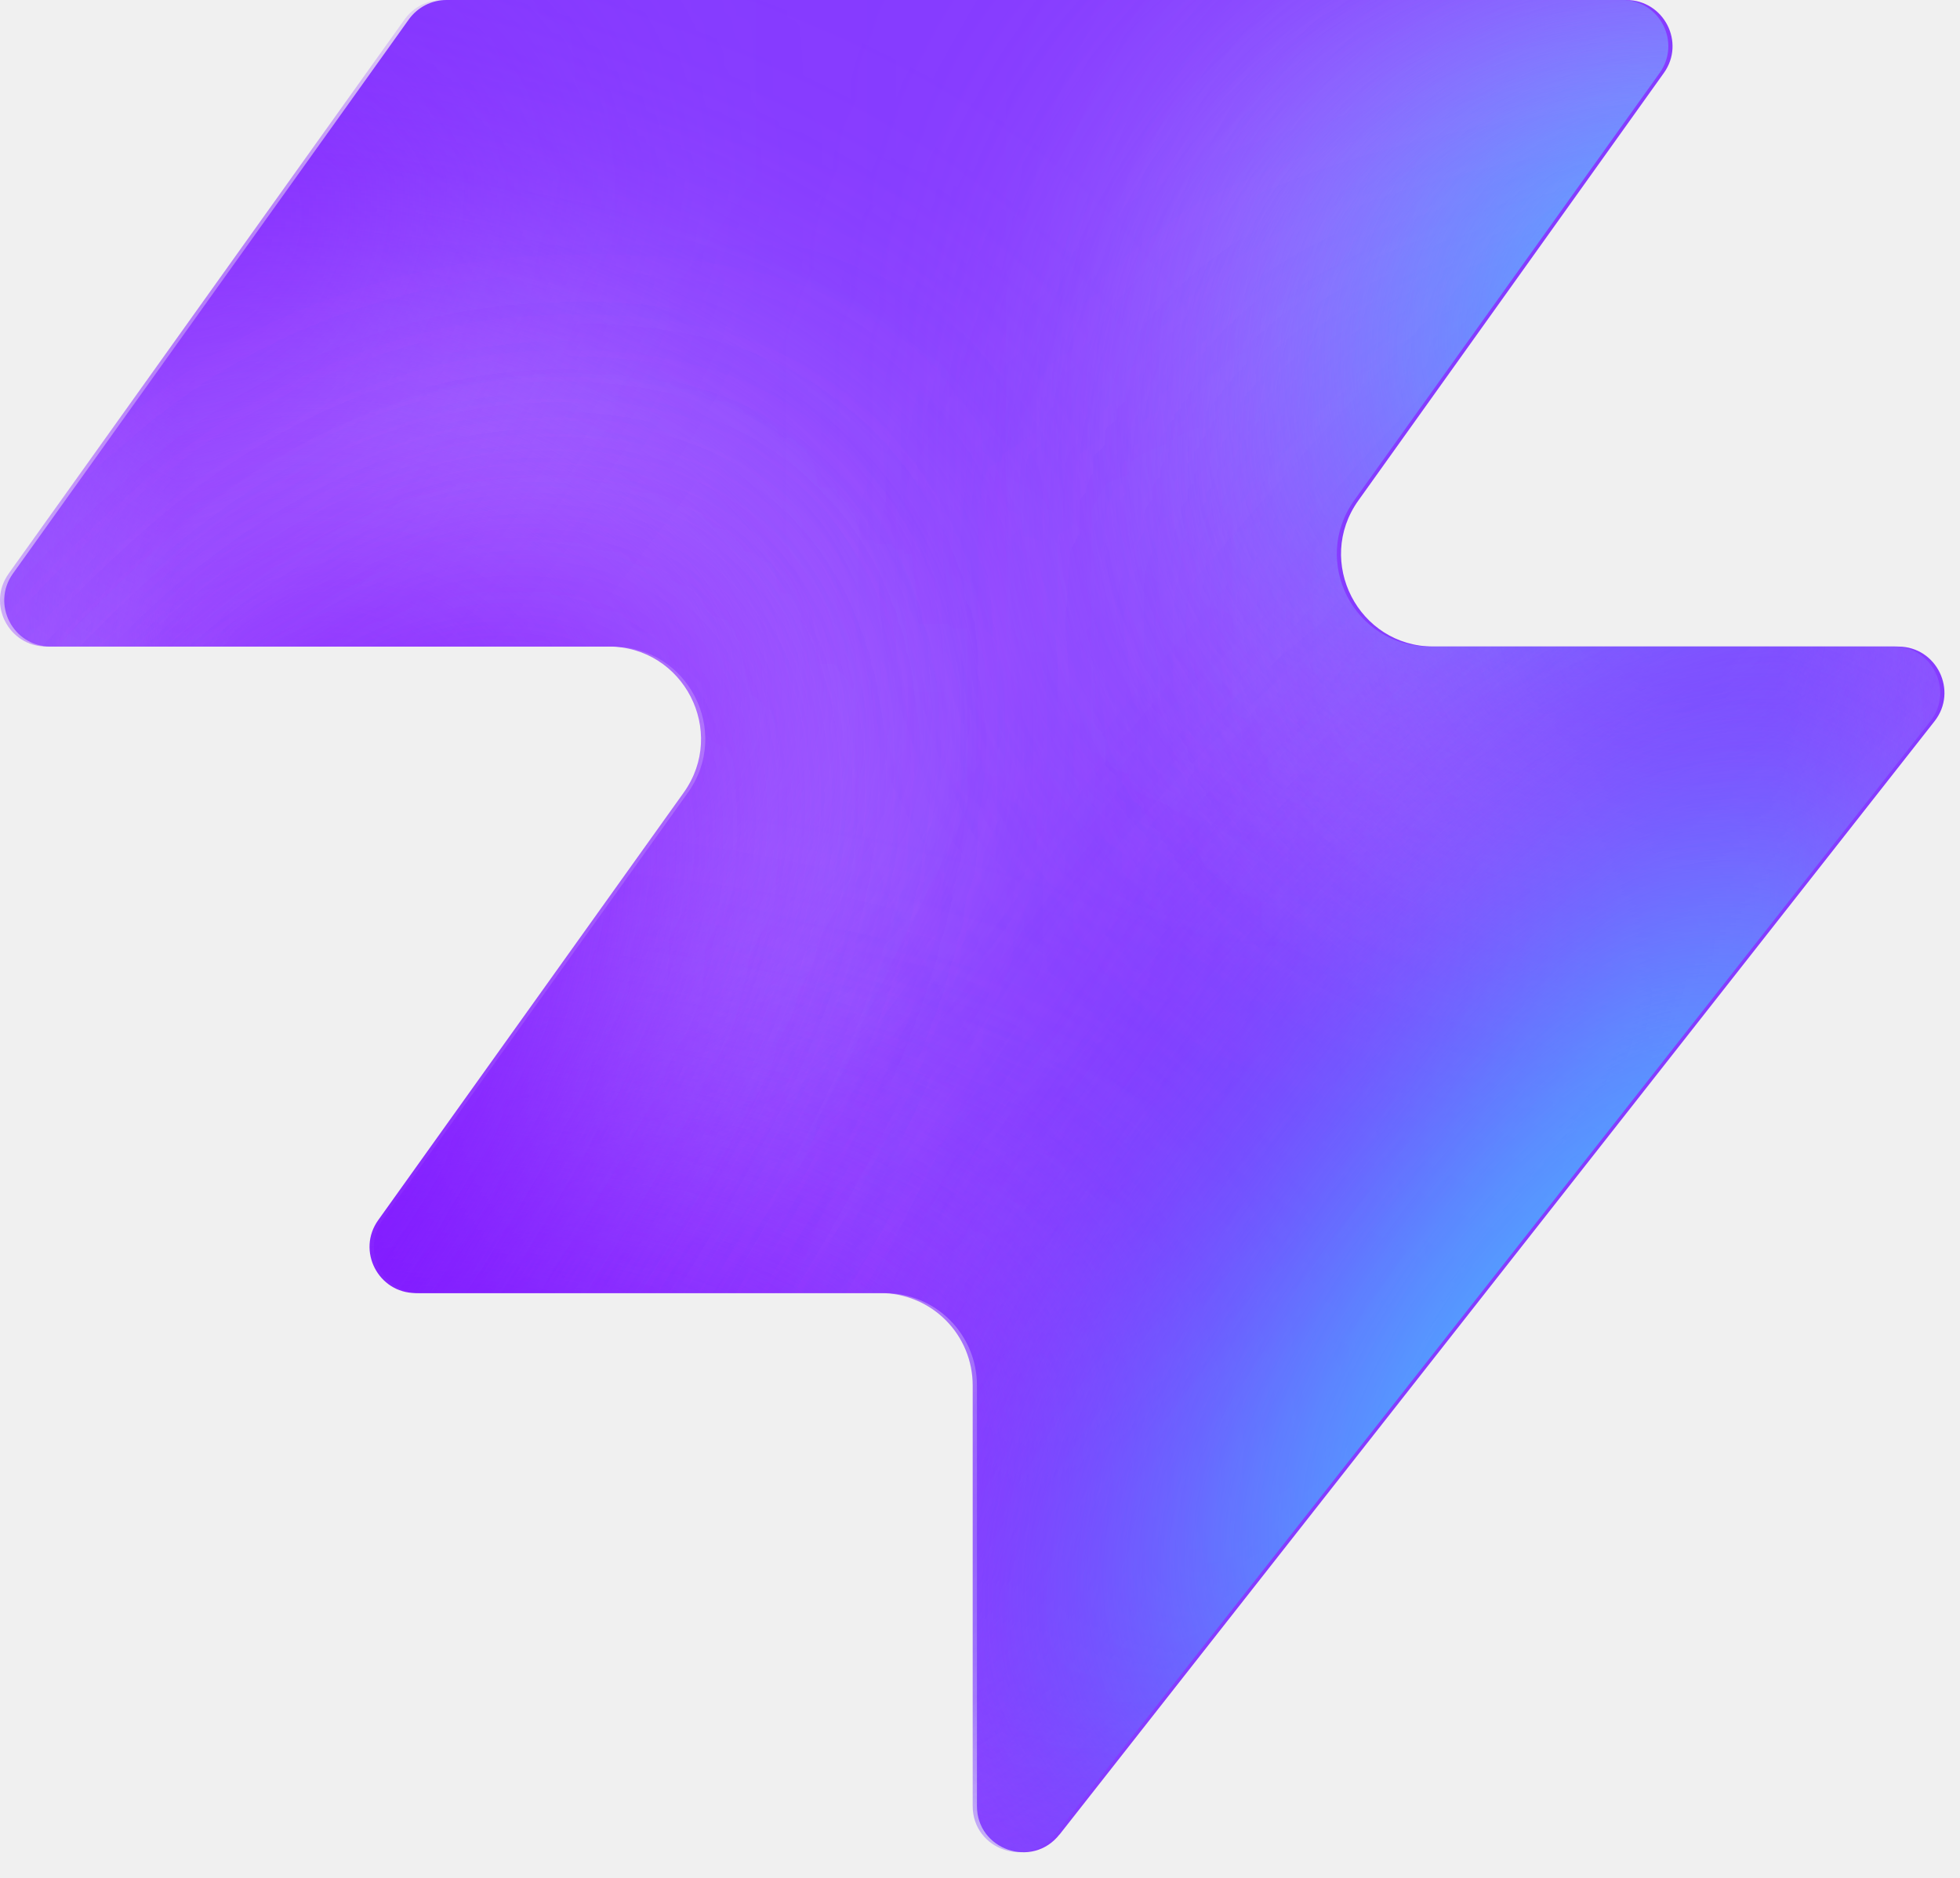
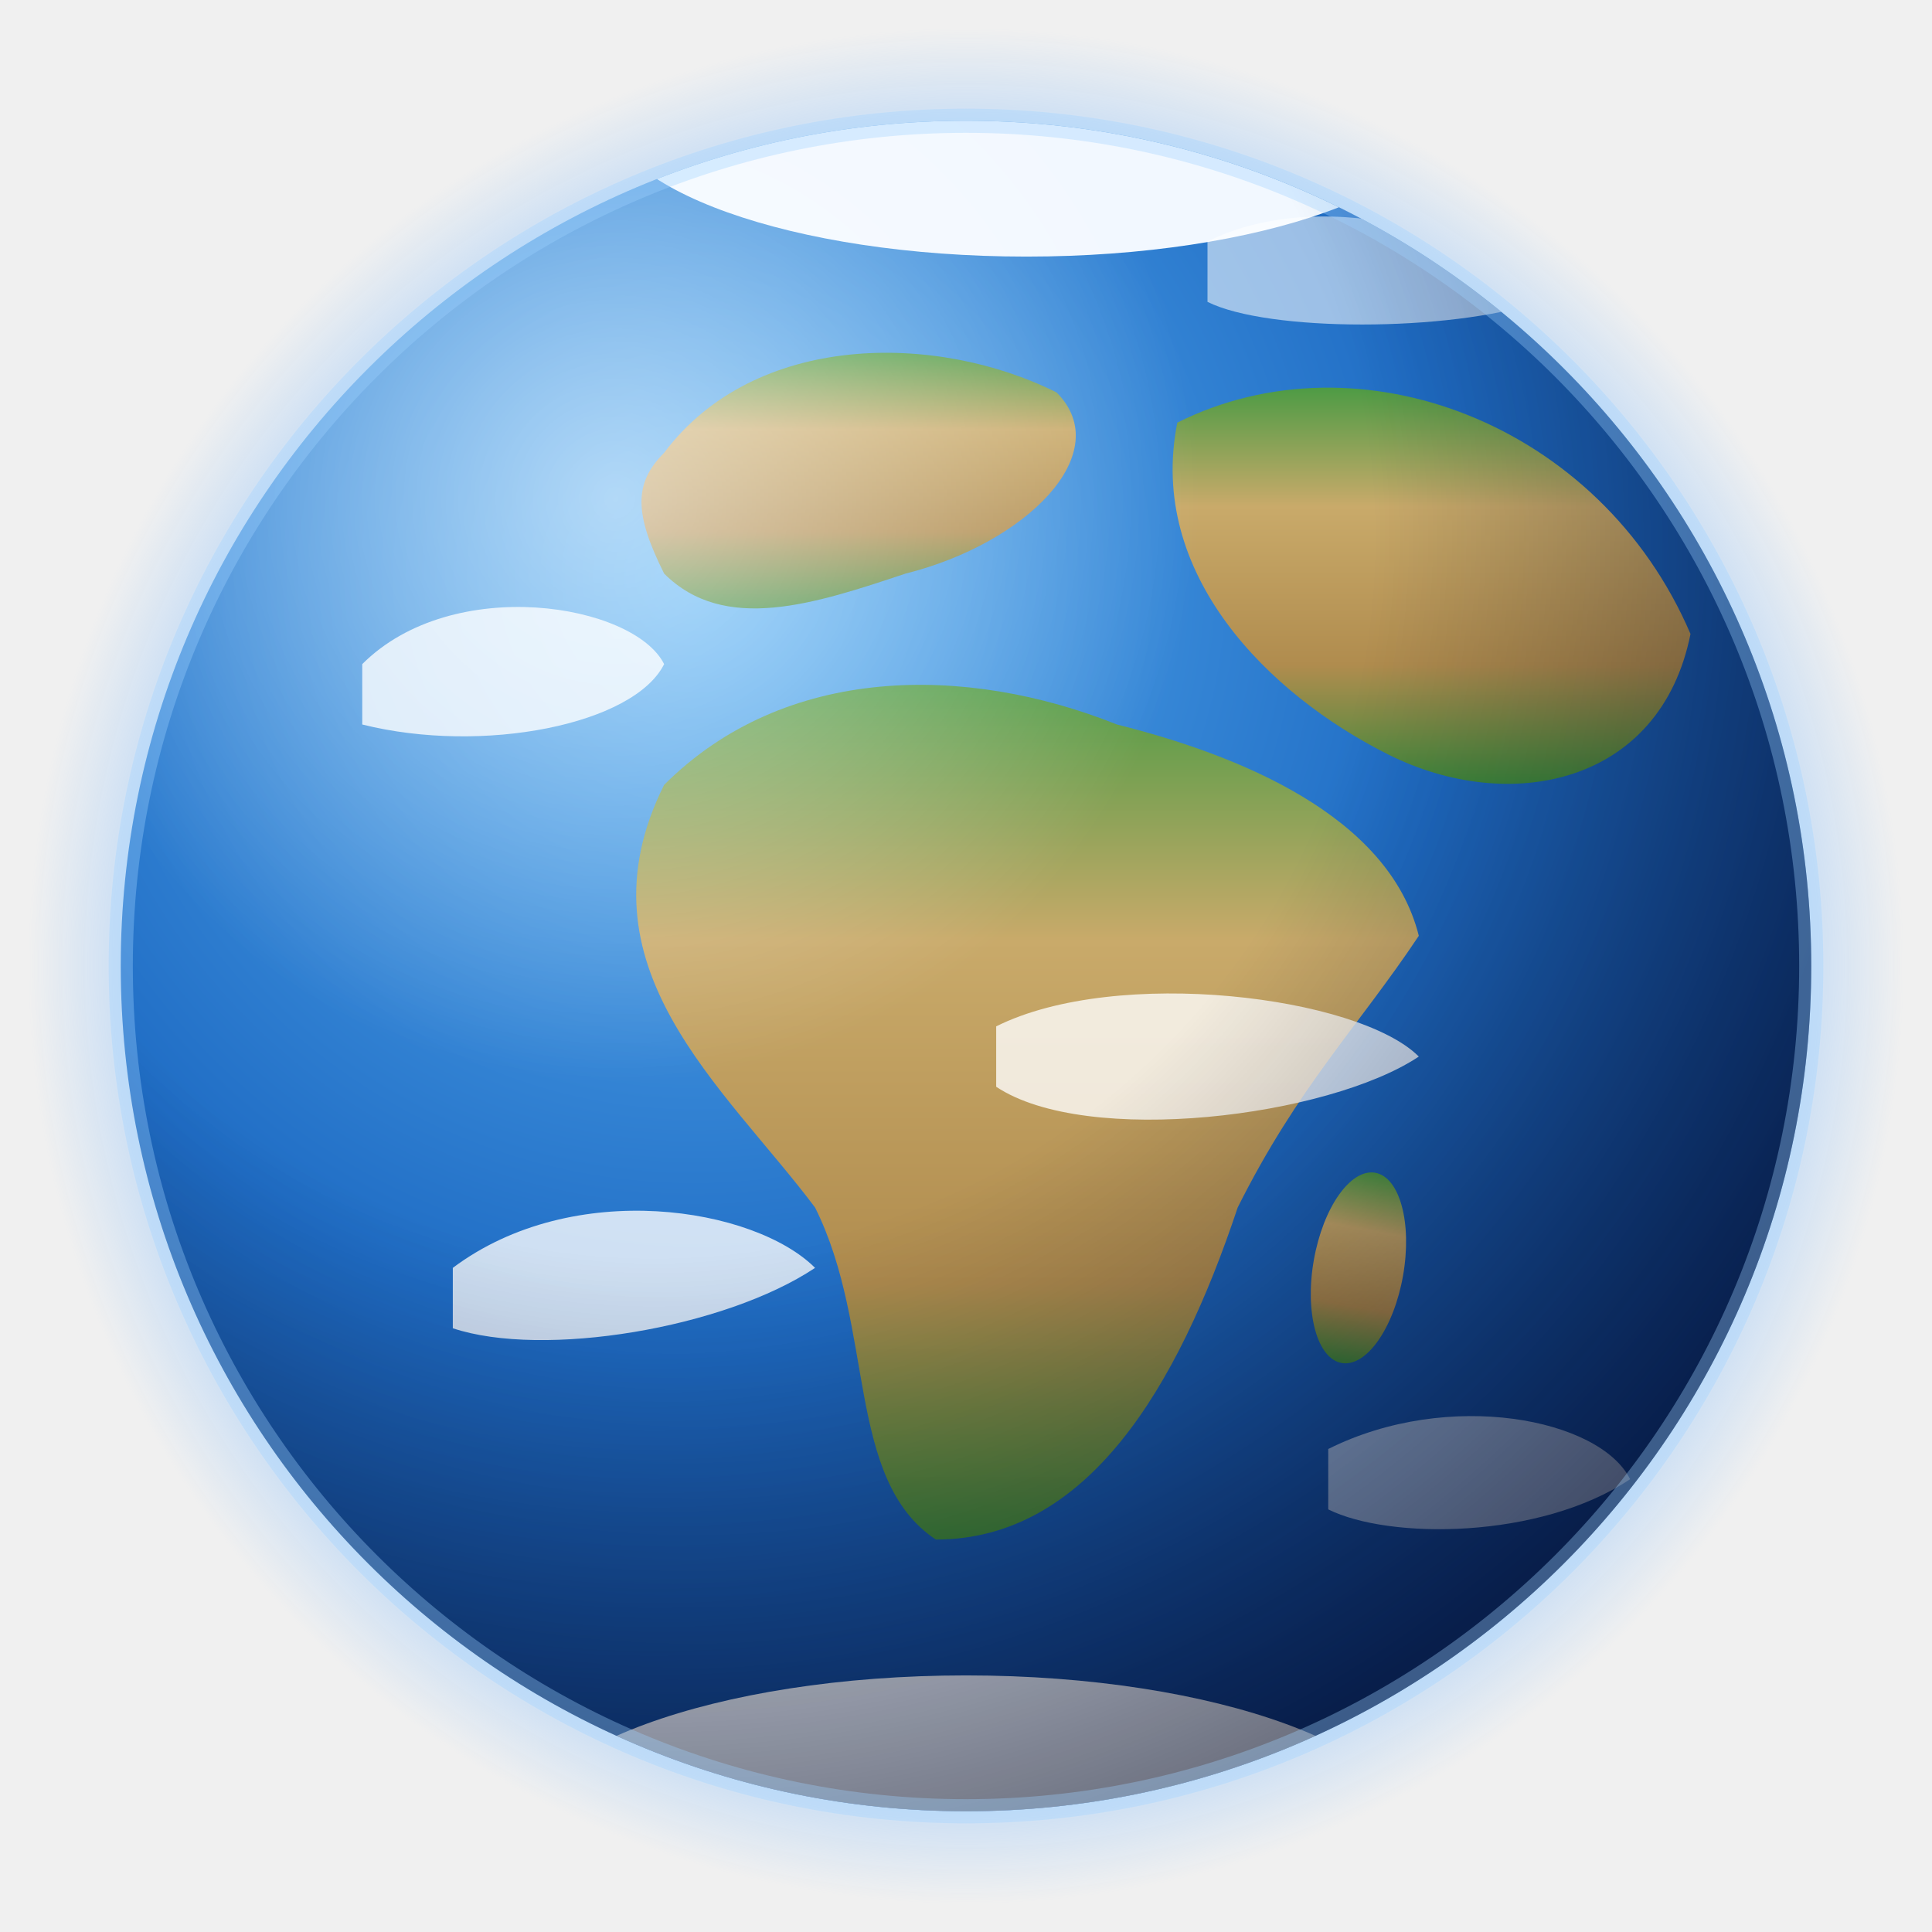
- <svg xmlns="http://www.w3.org/2000/svg" width="48" height="46" fill="none" viewBox="0 0 48 46">
-   <path fill="#863bff" d="M25.946 44.938c-.664.845-2.021.375-2.021-.698V33.937a2.26 2.26 0 0 0-2.262-2.262H10.287c-.92 0-1.456-1.04-.92-1.788l7.48-10.471c1.07-1.497 0-3.578-1.842-3.578H1.237c-.92 0-1.456-1.04-.92-1.788L10.013.474c.214-.297.556-.474.92-.474h28.894c.92 0 1.456 1.04.92 1.788l-7.48 10.471c-1.07 1.498 0 3.579 1.842 3.579h11.377c.943 0 1.473 1.088.89 1.83L25.947 44.94z" style="fill:#863bff;fill:color(display-p3 .525 .23 1);fill-opacity:1" />
-   <mask id="a" width="48" height="46" x="0" y="0" maskUnits="userSpaceOnUse" style="mask-type:alpha">
-     <path fill="#000" d="M25.842 44.938c-.664.844-2.021.375-2.021-.698V33.937a2.26 2.26 0 0 0-2.262-2.262H10.183c-.92 0-1.456-1.04-.92-1.788l7.48-10.471c1.07-1.498 0-3.579-1.842-3.579H1.133c-.92 0-1.456-1.04-.92-1.787L9.91.473c.214-.297.556-.474.92-.474h28.894c.92 0 1.456 1.04.92 1.788l-7.48 10.471c-1.07 1.498 0 3.578 1.842 3.578h11.377c.943 0 1.473 1.088.89 1.832L25.843 44.94z" style="fill:#000;fill-opacity:1" />
-   </mask>
-   <g mask="url(#a)">
-     <g filter="url(#b)">
-       <ellipse cx="5.508" cy="14.704" fill="#ede6ff" rx="5.508" ry="14.704" style="fill:#ede6ff;fill:color(display-p3 .927 .903 1);fill-opacity:1" transform="matrix(.00324 1 1 -.00324 -4.47 31.516)" />
+ <svg xmlns="http://www.w3.org/2000/svg" viewBox="0 0 64 64">
+   <defs>
+     <radialGradient id="glow" cx="50%" cy="50%" r="50%">
+       <stop offset="0.8" stop-color="#6fb4ff" stop-opacity="0.55" />
+       <stop offset="1" stop-color="#6fb4ff" stop-opacity="0" />
+     </radialGradient>
+     <radialGradient id="ocean" cx="36%" cy="30%" r="78%">
+       <stop offset="0" stop-color="#5db4f5" />
+       <stop offset="0.5" stop-color="#1f6cc4" />
+       <stop offset="1" stop-color="#0a2d6e" />
+     </radialGradient>
+     <linearGradient id="land" x1="0" y1="0" x2="0" y2="1">
+       <stop offset="0" stop-color="#4e9b45" />
+       <stop offset="0.3" stop-color="#c9aa6a" />
+       <stop offset="0.7" stop-color="#b08c4e" />
+       <stop offset="1" stop-color="#3f8a3c" />
+     </linearGradient>
+     <radialGradient id="shade" cx="34%" cy="28%" r="82%">
+       <stop offset="0.45" stop-color="#000014" stop-opacity="0" />
+       <stop offset="1" stop-color="#000014" stop-opacity="0.72" />
+     </radialGradient>
+     <radialGradient id="shine" cx="32%" cy="26%" r="30%">
+       <stop offset="0" stop-color="#ffffff" stop-opacity="0.55" />
+       <stop offset="1" stop-color="#ffffff" stop-opacity="0" />
+     </radialGradient>
+     <clipPath id="globe">
+       <circle cx="32" cy="32" r="28" />
+     </clipPath>
+   </defs>
+   <circle cx="32" cy="32" r="31.5" fill="url(#glow)" />
+   <g clip-path="url(#globe)">
+     <rect width="64" height="64" fill="url(#ocean)" />
+     <ellipse cx="34" cy="3.5" rx="14" ry="5" fill="#f2f8ff" />
+     <ellipse cx="32" cy="61" rx="15" ry="5.5" fill="#e8f1fb" />
+     <g fill="url(#land)">
+       <path d="M22 15 C25 11 31 11 35 13 C37 15 34 18 30 19 C27 20 24 21 22 19 C21 17 21 16 22 15 Z" />
+       <path d="M22 26 C26 22 32 22 37 24 C41 25 46 27 47 31 C45 34 43 36 41 40 C39 46 36 51 31 51 C28 49 29 44 27 40 C24 36 19 32 22 26 Z" />
+       <path d="M39 14 C45 11 53 14 56 21 C55 26 50 27 46 25 C42 23 38 19 39 14 Z" />
+       <ellipse cx="45" cy="42" rx="1.5" ry="3.2" transform="rotate(10 45 42)" />
    </g>
-     <g filter="url(#c)">
-       <ellipse cx="10.399" cy="29.851" fill="#ede6ff" rx="10.399" ry="29.851" style="fill:#ede6ff;fill:color(display-p3 .927 .903 1);fill-opacity:1" transform="matrix(.00324 1 1 -.00324 -39.328 7.883)" />
+     <g fill="#ffffff" opacity="0.78">
+       <path d="M12 22 C15 19 21 20 22 22 C21 24 16 25 12 24 Z" />
+       <path d="M33 34 C37 32 45 33 47 35 C44 37 36 38 33 36 Z" />
+       <path d="M15 42 C19 39 25 40 27 42 C24 44 18 45 15 44 Z" />
+       <path d="M40 8 C44 6 50 8 51 10 C48 11 42 11 40 10 Z" opacity="0.7" />
+       <path d="M44 48 C48 46 53 47 54 49 C51 51 46 51 44 50 Z" opacity="0.65" />
    </g>
-     <g filter="url(#d)">
-       <ellipse cx="5.508" cy="30.487" fill="#7e14ff" rx="5.508" ry="30.487" style="fill:#7e14ff;fill:color(display-p3 .492 .077 1);fill-opacity:1" transform="rotate(89.814 -25.913 -14.639)scale(1 -1)" />
-     </g>
-     <g filter="url(#e)">
-       <ellipse cx="5.508" cy="30.599" fill="#7e14ff" rx="5.508" ry="30.599" style="fill:#7e14ff;fill:color(display-p3 .492 .077 1);fill-opacity:1" transform="rotate(89.814 -32.644 -3.334)scale(1 -1)" />
-     </g>
-     <g filter="url(#f)">
-       <ellipse cx="5.508" cy="30.599" fill="#7e14ff" rx="5.508" ry="30.599" style="fill:#7e14ff;fill:color(display-p3 .492 .077 1);fill-opacity:1" transform="matrix(.00324 1 1 -.00324 -34.34 30.47)" />
-     </g>
-     <g filter="url(#g)">
-       <ellipse cx="14.072" cy="22.078" fill="#ede6ff" rx="14.072" ry="22.078" style="fill:#ede6ff;fill:color(display-p3 .927 .903 1);fill-opacity:1" transform="rotate(93.35 24.506 48.493)scale(-1 1)" />
-     </g>
-     <g filter="url(#h)">
-       <ellipse cx="3.47" cy="21.501" fill="#7e14ff" rx="3.47" ry="21.501" style="fill:#7e14ff;fill:color(display-p3 .492 .077 1);fill-opacity:1" transform="rotate(89.009 28.708 47.59)scale(-1 1)" />
-     </g>
-     <g filter="url(#i)">
-       <ellipse cx="3.47" cy="21.501" fill="#7e14ff" rx="3.47" ry="21.501" style="fill:#7e14ff;fill:color(display-p3 .492 .077 1);fill-opacity:1" transform="rotate(89.009 28.708 47.59)scale(-1 1)" />
-     </g>
-     <g filter="url(#j)">
-       <ellipse cx=".387" cy="8.972" fill="#7e14ff" rx="4.407" ry="29.108" style="fill:#7e14ff;fill:color(display-p3 .492 .077 1);fill-opacity:1" transform="rotate(39.51 .387 8.972)" />
-     </g>
-     <g filter="url(#k)">
-       <ellipse cx="47.523" cy="-6.092" fill="#7e14ff" rx="4.407" ry="29.108" style="fill:#7e14ff;fill:color(display-p3 .492 .077 1);fill-opacity:1" transform="rotate(37.892 47.523 -6.092)" />
-     </g>
-     <g filter="url(#l)">
-       <ellipse cx="41.412" cy="6.333" fill="#47bfff" rx="5.971" ry="9.665" style="fill:#47bfff;fill:color(display-p3 .28 .748 1);fill-opacity:1" transform="rotate(37.892 41.412 6.333)" />
-     </g>
-     <g filter="url(#m)">
-       <ellipse cx="-1.879" cy="38.332" fill="#7e14ff" rx="4.407" ry="29.108" style="fill:#7e14ff;fill:color(display-p3 .492 .077 1);fill-opacity:1" transform="rotate(37.892 -1.88 38.332)" />
-     </g>
-     <g filter="url(#n)">
-       <ellipse cx="-1.879" cy="38.332" fill="#7e14ff" rx="4.407" ry="29.108" style="fill:#7e14ff;fill:color(display-p3 .492 .077 1);fill-opacity:1" transform="rotate(37.892 -1.88 38.332)" />
-     </g>
-     <g filter="url(#o)">
-       <ellipse cx="35.651" cy="29.907" fill="#7e14ff" rx="4.407" ry="29.108" style="fill:#7e14ff;fill:color(display-p3 .492 .077 1);fill-opacity:1" transform="rotate(37.892 35.651 29.907)" />
-     </g>
-     <g filter="url(#p)">
-       <ellipse cx="38.418" cy="32.4" fill="#47bfff" rx="5.971" ry="15.297" style="fill:#47bfff;fill:color(display-p3 .28 .748 1);fill-opacity:1" transform="rotate(37.892 38.418 32.4)" />
-     </g>
+     <rect width="64" height="64" fill="url(#shade)" />
+     <rect width="64" height="64" fill="url(#shine)" />
  </g>
-   <defs>
-     <filter id="b" width="60.045" height="41.654" x="-19.77" y="16.149" color-interpolation-filters="sRGB" filterUnits="userSpaceOnUse">
-       <feFlood flood-opacity="0" result="BackgroundImageFix" />
-       <feBlend in="SourceGraphic" in2="BackgroundImageFix" result="shape" />
-       <feGaussianBlur result="effect1_foregroundBlur_2002_17158" stdDeviation="7.659" />
-     </filter>
-     <filter id="c" width="90.34" height="51.437" x="-54.613" y="-7.533" color-interpolation-filters="sRGB" filterUnits="userSpaceOnUse">
-       <feFlood flood-opacity="0" result="BackgroundImageFix" />
-       <feBlend in="SourceGraphic" in2="BackgroundImageFix" result="shape" />
-       <feGaussianBlur result="effect1_foregroundBlur_2002_17158" stdDeviation="7.659" />
-     </filter>
-     <filter id="d" width="79.355" height="29.4" x="-49.64" y="2.03" color-interpolation-filters="sRGB" filterUnits="userSpaceOnUse">
-       <feFlood flood-opacity="0" result="BackgroundImageFix" />
-       <feBlend in="SourceGraphic" in2="BackgroundImageFix" result="shape" />
-       <feGaussianBlur result="effect1_foregroundBlur_2002_17158" stdDeviation="4.596" />
-     </filter>
-     <filter id="e" width="79.579" height="29.4" x="-45.045" y="20.029" color-interpolation-filters="sRGB" filterUnits="userSpaceOnUse">
-       <feFlood flood-opacity="0" result="BackgroundImageFix" />
-       <feBlend in="SourceGraphic" in2="BackgroundImageFix" result="shape" />
-       <feGaussianBlur result="effect1_foregroundBlur_2002_17158" stdDeviation="4.596" />
-     </filter>
-     <filter id="f" width="79.579" height="29.4" x="-43.513" y="21.178" color-interpolation-filters="sRGB" filterUnits="userSpaceOnUse">
-       <feFlood flood-opacity="0" result="BackgroundImageFix" />
-       <feBlend in="SourceGraphic" in2="BackgroundImageFix" result="shape" />
-       <feGaussianBlur result="effect1_foregroundBlur_2002_17158" stdDeviation="4.596" />
-     </filter>
-     <filter id="g" width="74.749" height="58.852" x="15.756" y="-17.901" color-interpolation-filters="sRGB" filterUnits="userSpaceOnUse">
-       <feFlood flood-opacity="0" result="BackgroundImageFix" />
-       <feBlend in="SourceGraphic" in2="BackgroundImageFix" result="shape" />
-       <feGaussianBlur result="effect1_foregroundBlur_2002_17158" stdDeviation="7.659" />
-     </filter>
-     <filter id="h" width="61.377" height="25.362" x="23.548" y="2.284" color-interpolation-filters="sRGB" filterUnits="userSpaceOnUse">
-       <feFlood flood-opacity="0" result="BackgroundImageFix" />
-       <feBlend in="SourceGraphic" in2="BackgroundImageFix" result="shape" />
-       <feGaussianBlur result="effect1_foregroundBlur_2002_17158" stdDeviation="4.596" />
-     </filter>
-     <filter id="i" width="61.377" height="25.362" x="23.548" y="2.284" color-interpolation-filters="sRGB" filterUnits="userSpaceOnUse">
-       <feFlood flood-opacity="0" result="BackgroundImageFix" />
-       <feBlend in="SourceGraphic" in2="BackgroundImageFix" result="shape" />
-       <feGaussianBlur result="effect1_foregroundBlur_2002_17158" stdDeviation="4.596" />
-     </filter>
-     <filter id="j" width="56.045" height="63.649" x="-27.636" y="-22.853" color-interpolation-filters="sRGB" filterUnits="userSpaceOnUse">
-       <feFlood flood-opacity="0" result="BackgroundImageFix" />
-       <feBlend in="SourceGraphic" in2="BackgroundImageFix" result="shape" />
-       <feGaussianBlur result="effect1_foregroundBlur_2002_17158" stdDeviation="4.596" />
-     </filter>
-     <filter id="k" width="54.814" height="64.646" x="20.116" y="-38.415" color-interpolation-filters="sRGB" filterUnits="userSpaceOnUse">
-       <feFlood flood-opacity="0" result="BackgroundImageFix" />
-       <feBlend in="SourceGraphic" in2="BackgroundImageFix" result="shape" />
-       <feGaussianBlur result="effect1_foregroundBlur_2002_17158" stdDeviation="4.596" />
-     </filter>
-     <filter id="l" width="33.541" height="35.313" x="24.641" y="-11.323" color-interpolation-filters="sRGB" filterUnits="userSpaceOnUse">
-       <feFlood flood-opacity="0" result="BackgroundImageFix" />
-       <feBlend in="SourceGraphic" in2="BackgroundImageFix" result="shape" />
-       <feGaussianBlur result="effect1_foregroundBlur_2002_17158" stdDeviation="4.596" />
-     </filter>
-     <filter id="m" width="54.814" height="64.646" x="-29.286" y="6.009" color-interpolation-filters="sRGB" filterUnits="userSpaceOnUse">
-       <feFlood flood-opacity="0" result="BackgroundImageFix" />
-       <feBlend in="SourceGraphic" in2="BackgroundImageFix" result="shape" />
-       <feGaussianBlur result="effect1_foregroundBlur_2002_17158" stdDeviation="4.596" />
-     </filter>
-     <filter id="n" width="54.814" height="64.646" x="-29.286" y="6.009" color-interpolation-filters="sRGB" filterUnits="userSpaceOnUse">
-       <feFlood flood-opacity="0" result="BackgroundImageFix" />
-       <feBlend in="SourceGraphic" in2="BackgroundImageFix" result="shape" />
-       <feGaussianBlur result="effect1_foregroundBlur_2002_17158" stdDeviation="4.596" />
-     </filter>
-     <filter id="o" width="54.814" height="64.646" x="8.244" y="-2.416" color-interpolation-filters="sRGB" filterUnits="userSpaceOnUse">
-       <feFlood flood-opacity="0" result="BackgroundImageFix" />
-       <feBlend in="SourceGraphic" in2="BackgroundImageFix" result="shape" />
-       <feGaussianBlur result="effect1_foregroundBlur_2002_17158" stdDeviation="4.596" />
-     </filter>
-     <filter id="p" width="39.409" height="43.623" x="18.713" y="10.588" color-interpolation-filters="sRGB" filterUnits="userSpaceOnUse">
-       <feFlood flood-opacity="0" result="BackgroundImageFix" />
-       <feBlend in="SourceGraphic" in2="BackgroundImageFix" result="shape" />
-       <feGaussianBlur result="effect1_foregroundBlur_2002_17158" stdDeviation="4.596" />
-     </filter>
-   </defs>
+   <circle cx="32" cy="32" r="28" fill="none" stroke="#9fd0ff" stroke-opacity="0.35" stroke-width="0.8" />
</svg>
